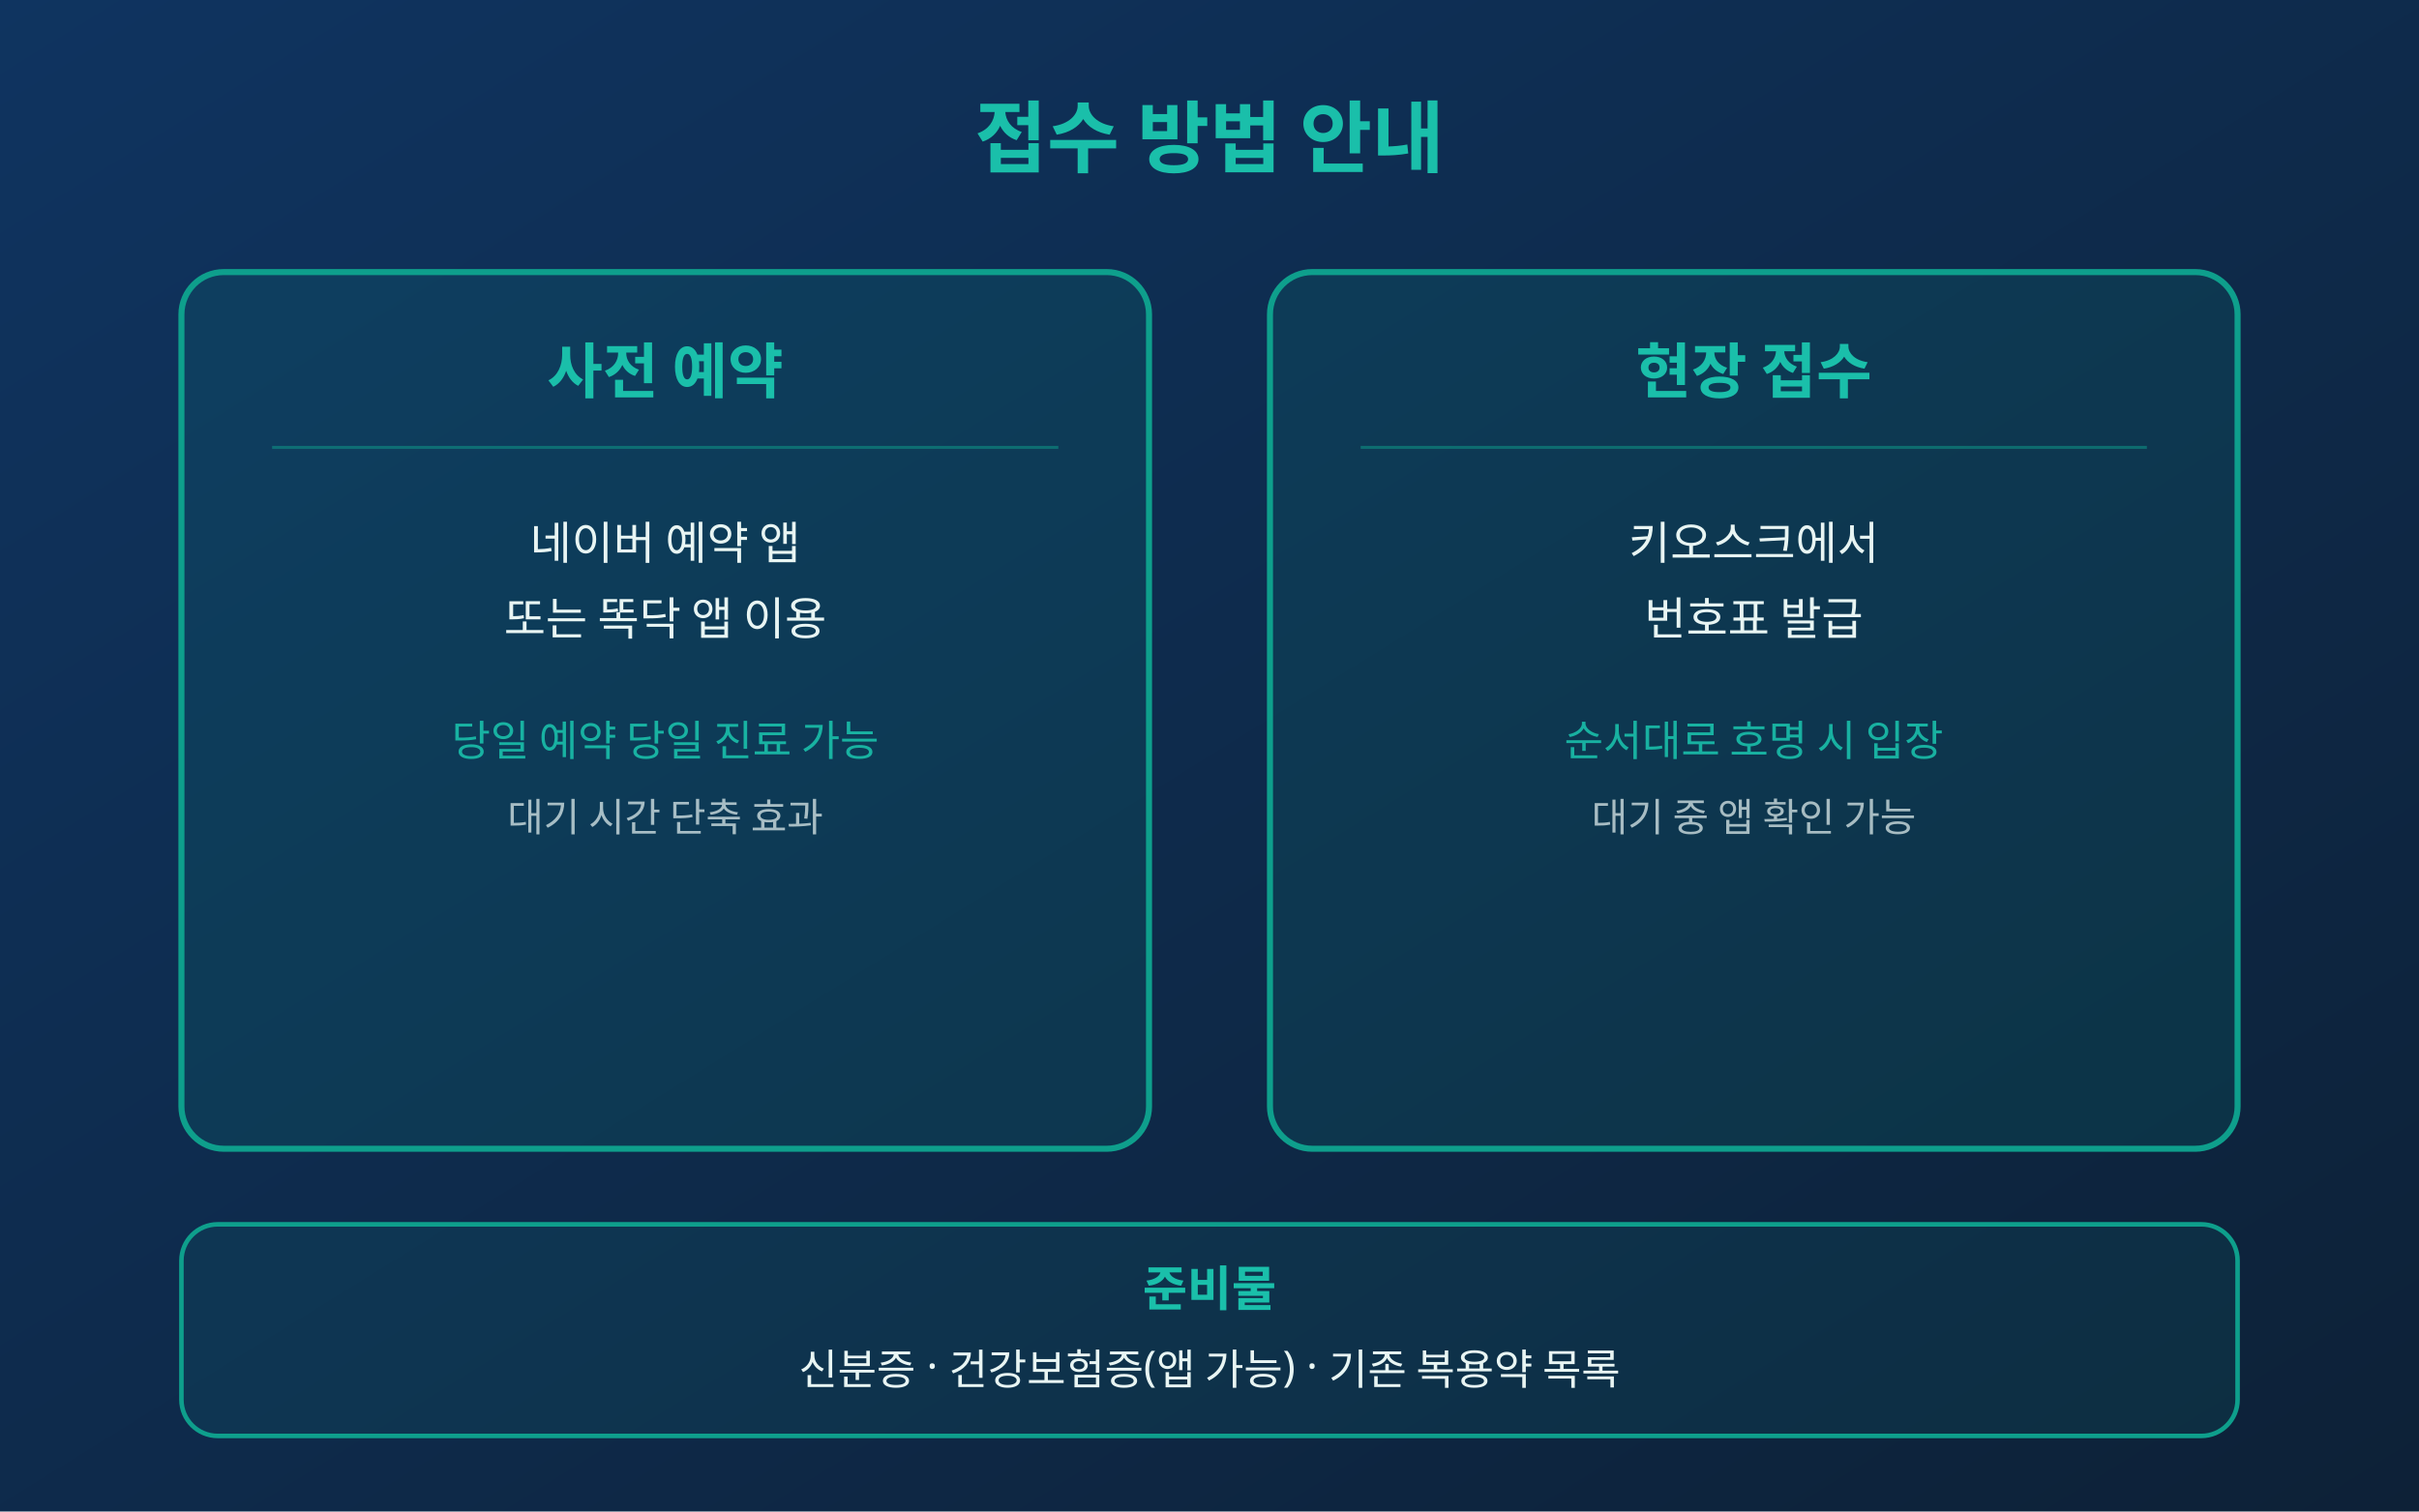
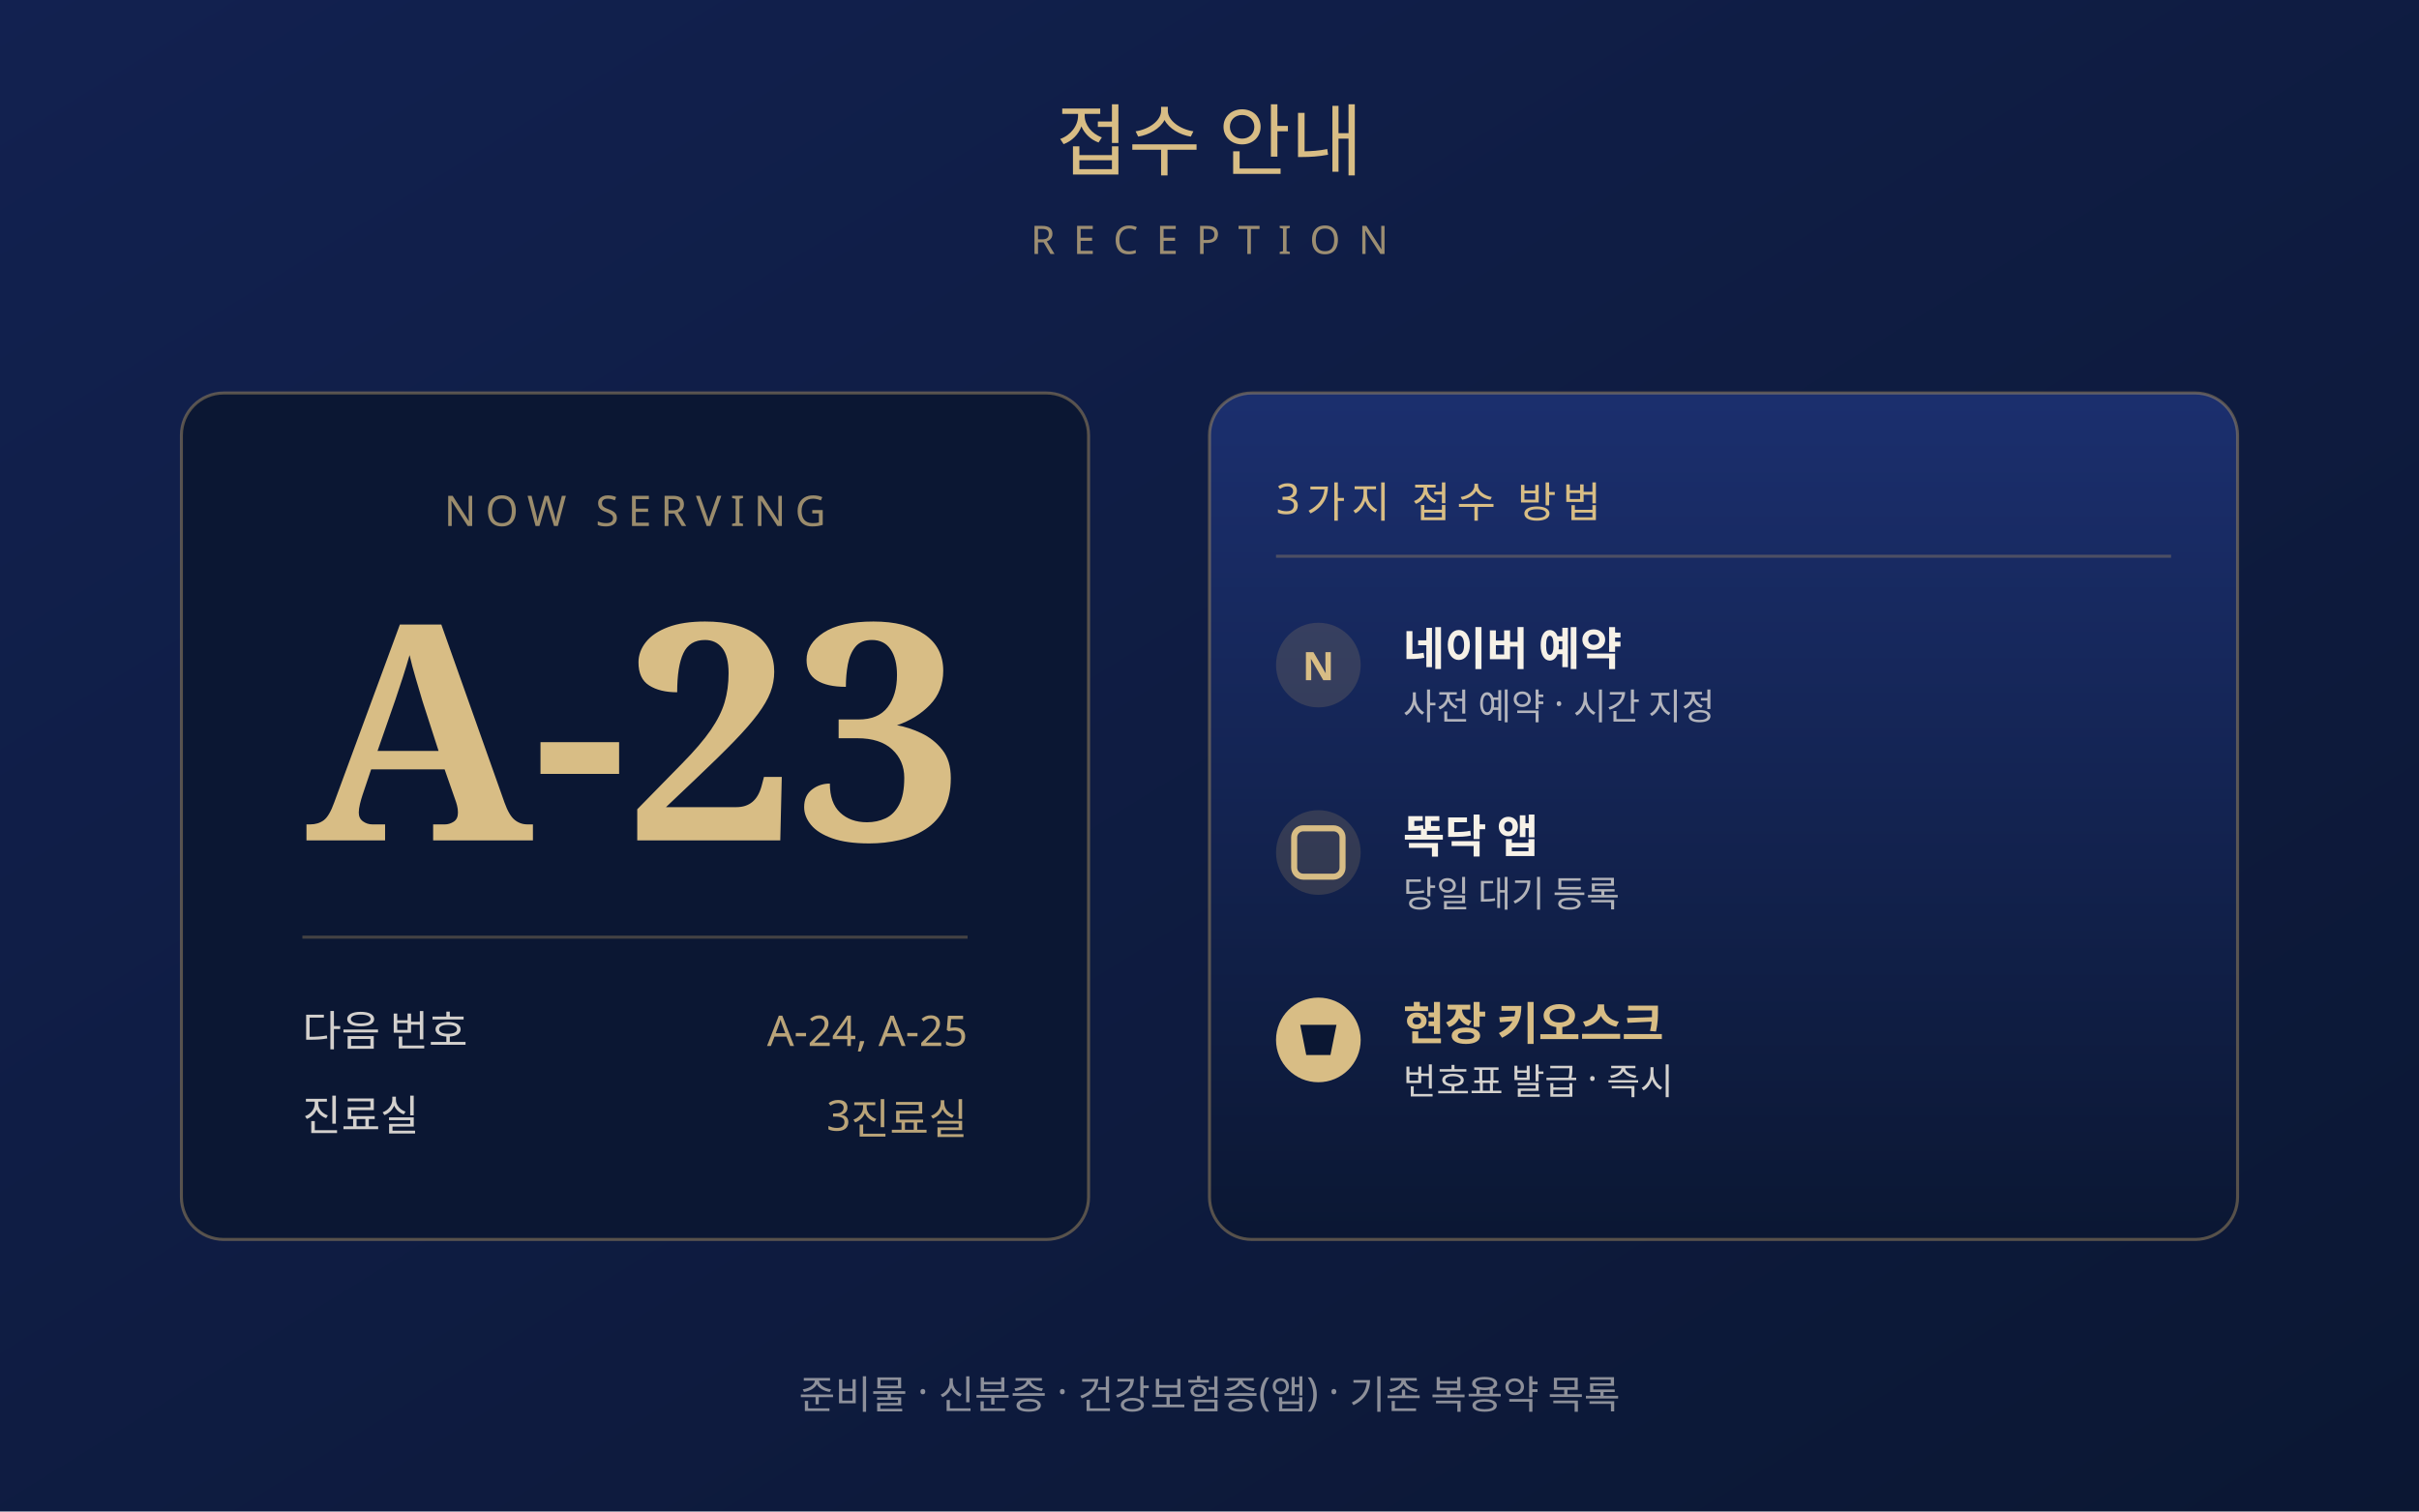
<svg xmlns="http://www.w3.org/2000/svg" viewBox="0 0 800 500" width="800" height="500">
  <defs>
-     <linearGradient id="bg" x1="0" y1="0" x2="1" y2="1">
-       <stop offset="0" stop-color="#0f3460" />
-       <stop offset="1" stop-color="#0d2137" />
+     <linearGradient id="rbg" x1="0" y1="0" x2="1" y2="1">
+       <stop offset="0" stop-color="#122150" />
+       <stop offset="1" stop-color="#0b1733" />
+     </linearGradient>
+     <linearGradient id="rdesk" x1="0" y1="0" x2="0" y2="1">
+       <stop offset="0" stop-color="#1b2f6e" />
+       <stop offset="1" stop-color="#0b1733" />
    </linearGradient>
  </defs>
-   <rect width="800" height="500" fill="url(#bg)" />
-   <text x="400" y="55" fill="#1abfaa" font-size="26" font-family="sans-serif" text-anchor="middle" font-weight="bold">접수 방법 안내</text>
-   <rect x="60" y="90" width="320" height="290" rx="14" fill="#0e9f8c" fill-opacity="0.12" stroke="#0e9f8c" stroke-width="2" />
-   <text x="220" y="130" fill="#1abfaa" font-size="20" font-family="sans-serif" text-anchor="middle" font-weight="bold">사전 예약</text>
-   <line x1="90" y1="148" x2="350" y2="148" stroke="#0e9f8c" stroke-width="1" opacity="0.5" />
-   <text x="220" y="185" fill="#e8f5f3" font-size="15" font-family="sans-serif" text-anchor="middle">네이버 예약 앱</text>
-   <text x="220" y="210" fill="#e8f5f3" font-size="15" font-family="sans-serif" text-anchor="middle">또는 똑닥 앱 이용</text>
-   <text x="220" y="250" fill="#1abfaa" font-size="14" font-family="sans-serif" text-anchor="middle" opacity="0.9">당일 예약 당일 진료 가능</text>
-   <text x="220" y="275" fill="#e8f5f3" font-size="13" font-family="sans-serif" text-anchor="middle" opacity="0.7">대기 시간 단축 효과</text>
-   <rect x="420" y="90" width="320" height="290" rx="14" fill="#0e9f8c" fill-opacity="0.12" stroke="#0e9f8c" stroke-width="2" />
-   <text x="580" y="130" fill="#1abfaa" font-size="20" font-family="sans-serif" text-anchor="middle" font-weight="bold">현장 접수</text>
-   <line x1="450" y1="148" x2="710" y2="148" stroke="#0e9f8c" stroke-width="1" opacity="0.5" />
-   <text x="580" y="185" fill="#e8f5f3" font-size="15" font-family="sans-serif" text-anchor="middle">키오스크에서</text>
-   <text x="580" y="210" fill="#e8f5f3" font-size="15" font-family="sans-serif" text-anchor="middle">번호표 발급</text>
-   <text x="580" y="250" fill="#1abfaa" font-size="14" font-family="sans-serif" text-anchor="middle" opacity="0.9">순서대로 호명 시 입장</text>
-   <text x="580" y="275" fill="#e8f5f3" font-size="13" font-family="sans-serif" text-anchor="middle" opacity="0.7">대기 중 앱 확인 가능</text>
-   <rect x="60" y="405" width="680" height="70" rx="12" fill="#0e9f8c" fill-opacity="0.1" stroke="#0e9f8c" stroke-width="1.5" />
-   <text x="400" y="432" fill="#1abfaa" font-size="16" font-family="sans-serif" text-anchor="middle" font-weight="bold">준비물</text>
-   <text x="400" y="458" fill="#e8f5f3" font-size="14" font-family="sans-serif" text-anchor="middle">신분증 · 건강보험증(앱 가능) · 기존 복용약 목록</text>
+   <rect width="800" height="500" fill="url(#rbg)" />
+   <text x="400" y="56" fill="#d8bd85" font-size="26" font-family="serif" text-anchor="middle">접수 안내</text>
+   <text x="400" y="84" fill="#d8bd85" font-size="13" font-family="sans-serif" letter-spacing="6" text-anchor="middle" opacity="0.7">RECEPTION</text>
+   <g font-family="sans-serif">
+     <g transform="translate(60,130)">
+       <rect width="300" height="280" rx="14" fill="#0b1733" stroke="#c8a86a" stroke-opacity="0.4" />
+       <text x="150" y="44" fill="#d8bd85" font-size="14" letter-spacing="3" text-anchor="middle" opacity="0.7">NOW SERVING</text>
+       <text x="150" y="148" fill="#d8bd85" font-size="100" font-family="serif" font-weight="700" text-anchor="middle">A-23</text>
+       <line x1="40" y1="180" x2="260" y2="180" stroke="#c8a86a" stroke-opacity="0.3" />
+       <g fill="#f6f1e7" font-size="14" opacity="0.85">
+         <text x="40" y="216">다음 번호</text>
+         <text x="260" y="216" text-anchor="end" fill="#d8bd85">A-24, A-25</text>
+         <text x="40" y="244">진료실</text>
+         <text x="260" y="244" text-anchor="end" fill="#d8bd85">3진료실</text>
+       </g>
+     </g>
+     <g transform="translate(400,130)">
+       <rect width="340" height="280" rx="14" fill="url(#rdesk)" stroke="#c8a86a" stroke-opacity="0.4" />
+       <text x="22" y="40" fill="#d8bd85" font-size="14" letter-spacing="2">3가지 접수 방법</text>
+       <line x1="22" y1="54" x2="318" y2="54" stroke="#c8a86a" stroke-opacity="0.3" />
+       <g transform="translate(22,76)">
+         <circle cx="14" cy="14" r="14" fill="#c8a86a" opacity="0.18" />
+         <text x="14" y="19" fill="#d8bd85" font-size="13" font-weight="700" text-anchor="middle">N</text>
+         <text x="42" y="14" fill="#f6f1e7" font-size="15" font-weight="600">네이버 예약</text>
+         <text x="42" y="32" fill="#f6f1e7" font-size="12" opacity="0.7">사전 예약 · 시간 지정</text>
+       </g>
+       <g transform="translate(22,138)">
+         <circle cx="14" cy="14" r="14" fill="#c8a86a" opacity="0.18" />
+         <rect x="6" y="6" width="16" height="16" rx="3" fill="none" stroke="#d8bd85" stroke-width="2" />
+         <text x="42" y="14" fill="#f6f1e7" font-size="15" font-weight="600">똑닥 앱</text>
+         <text x="42" y="32" fill="#f6f1e7" font-size="12" opacity="0.7">당일 대기 등록</text>
+       </g>
+       <g transform="translate(22,200)">
+         <circle cx="14" cy="14" r="14" fill="#d8bd85" />
+         <path d="M 8 9 L 20 9 L 18 19 L 10 19 Z" fill="#0b1733" />
+         <text x="42" y="14" fill="#d8bd85" font-size="15" font-weight="700">현장 키오스크</text>
+         <text x="42" y="32" fill="#f6f1e7" font-size="12" opacity="0.85">번호표 발급 · 즉시</text>
+       </g>
+     </g>
+   </g>
+   <text x="400" y="466" fill="#f6f1e7" font-size="13" text-anchor="middle" font-family="sans-serif" opacity="0.55">
+     준비물 · 신분증 · 건강보험증(앱) · 기존 복용약 목록
+   </text>
</svg>
